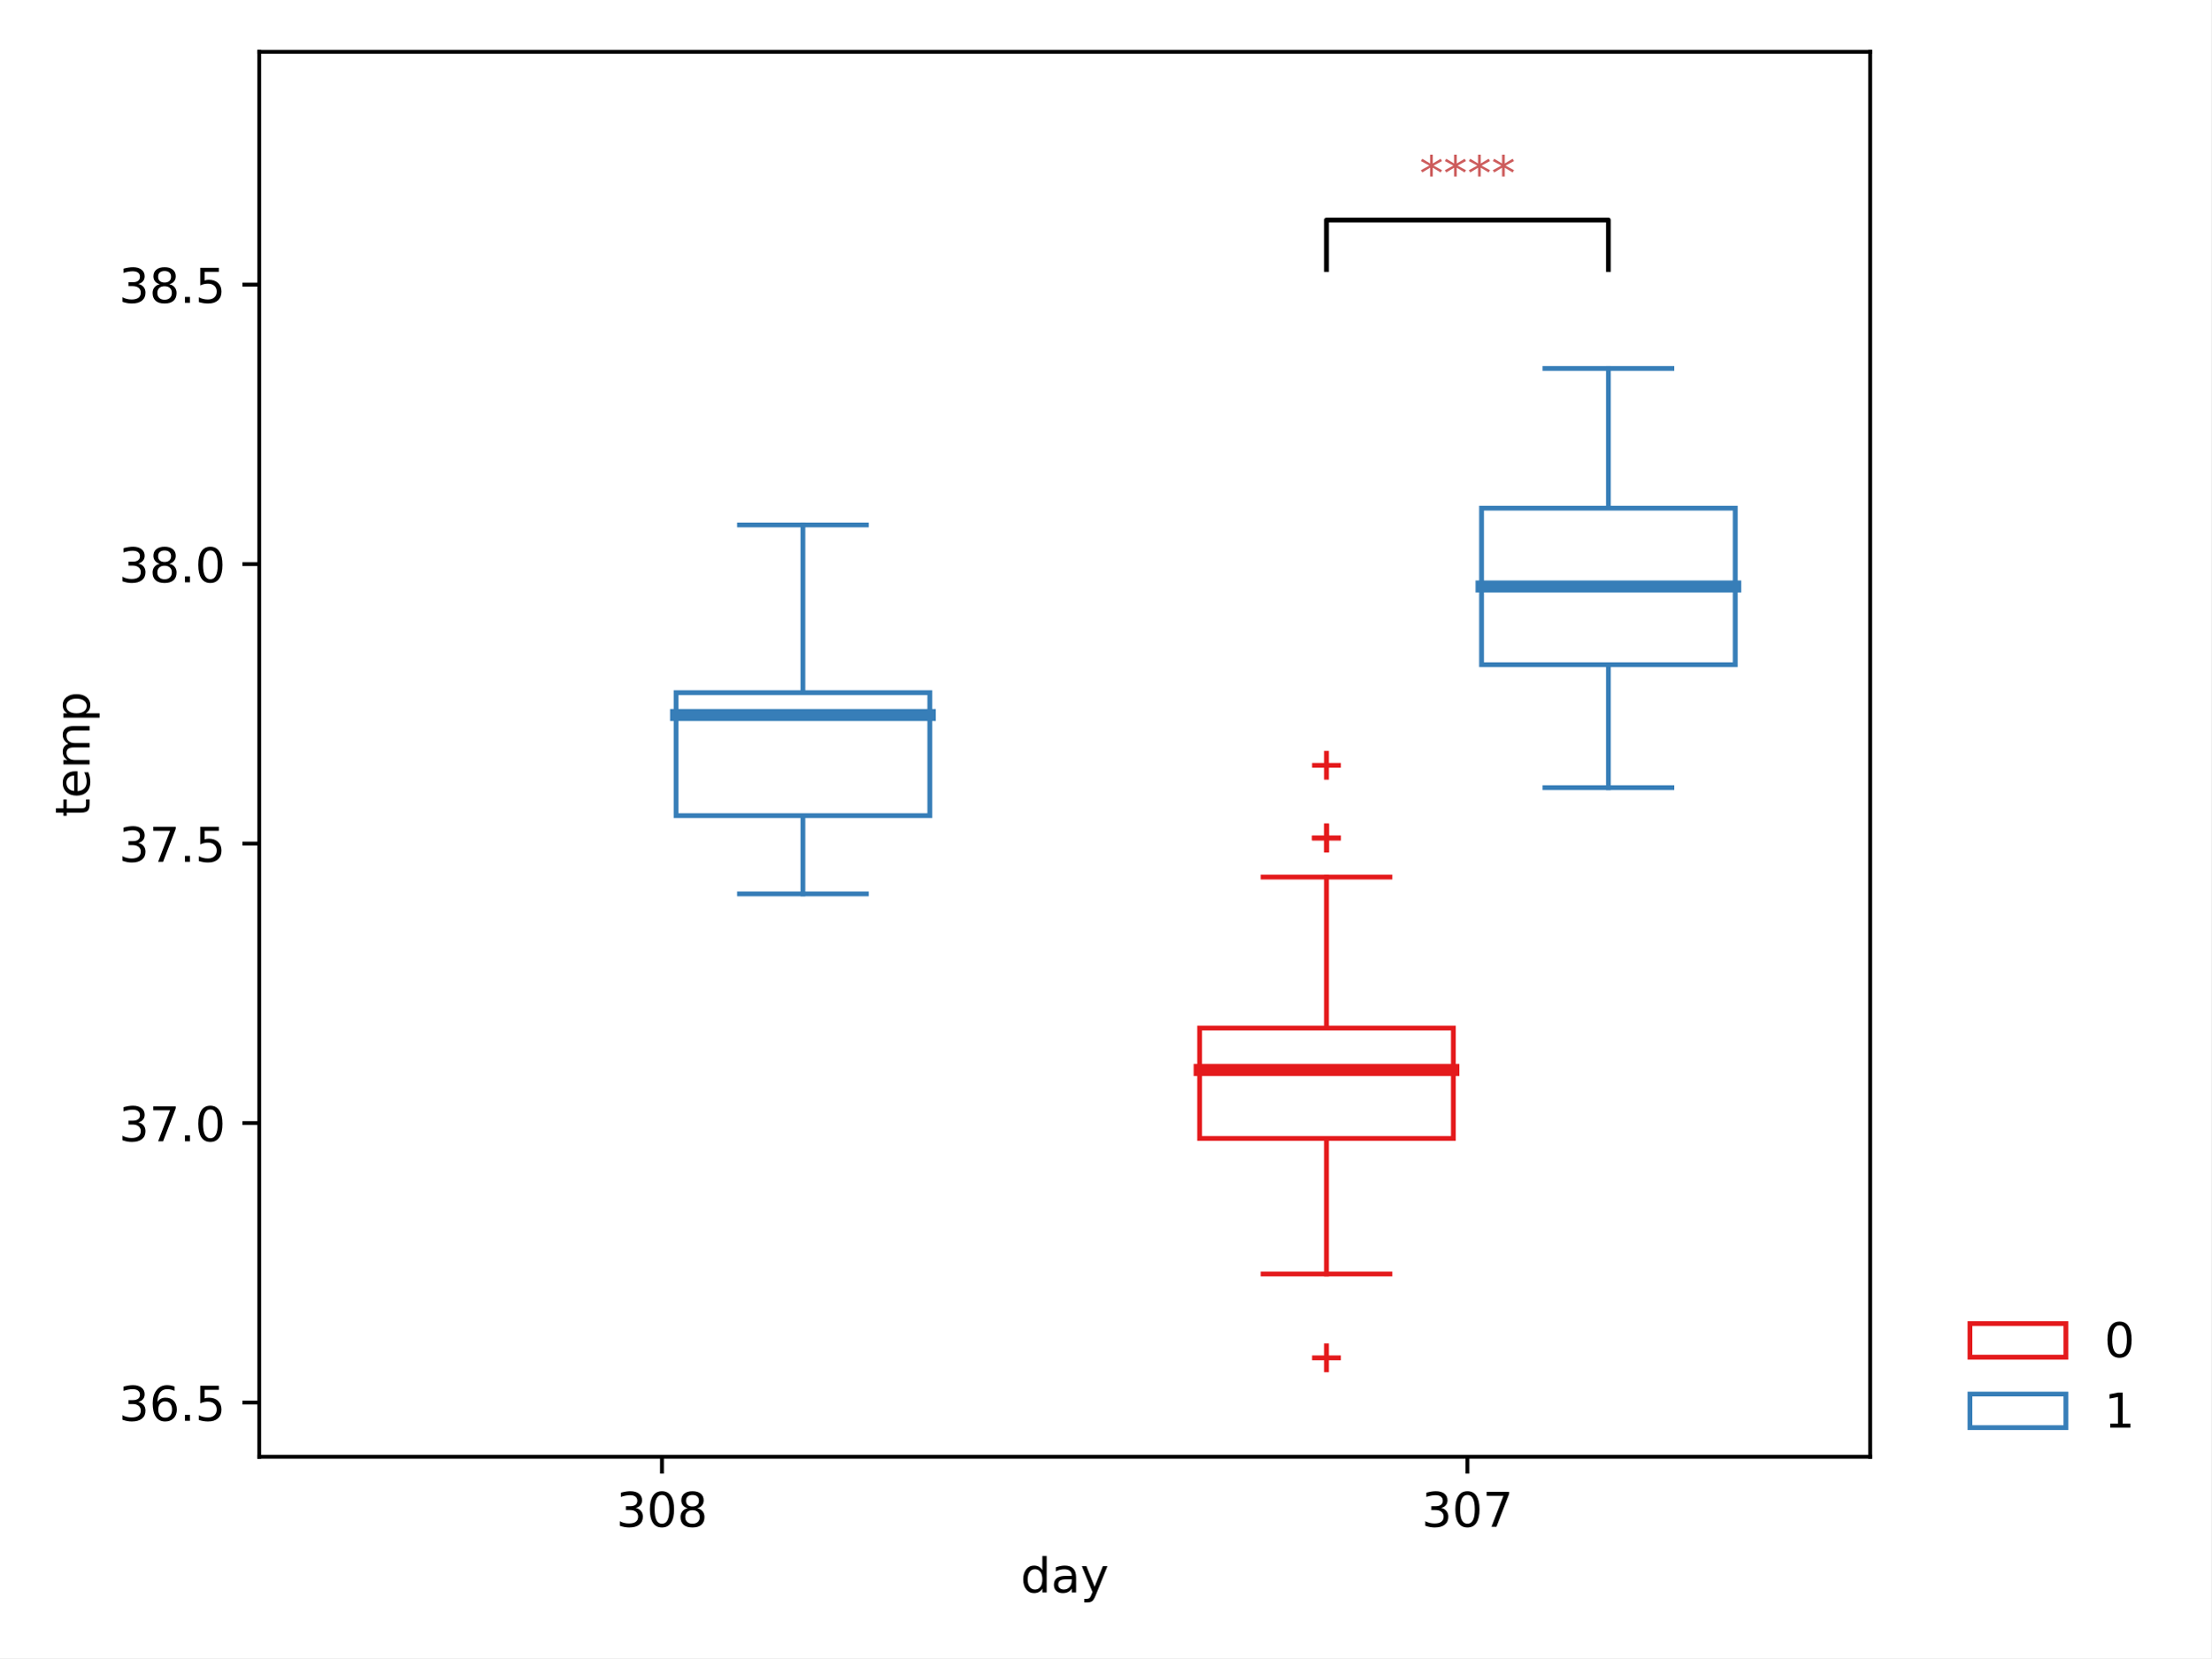
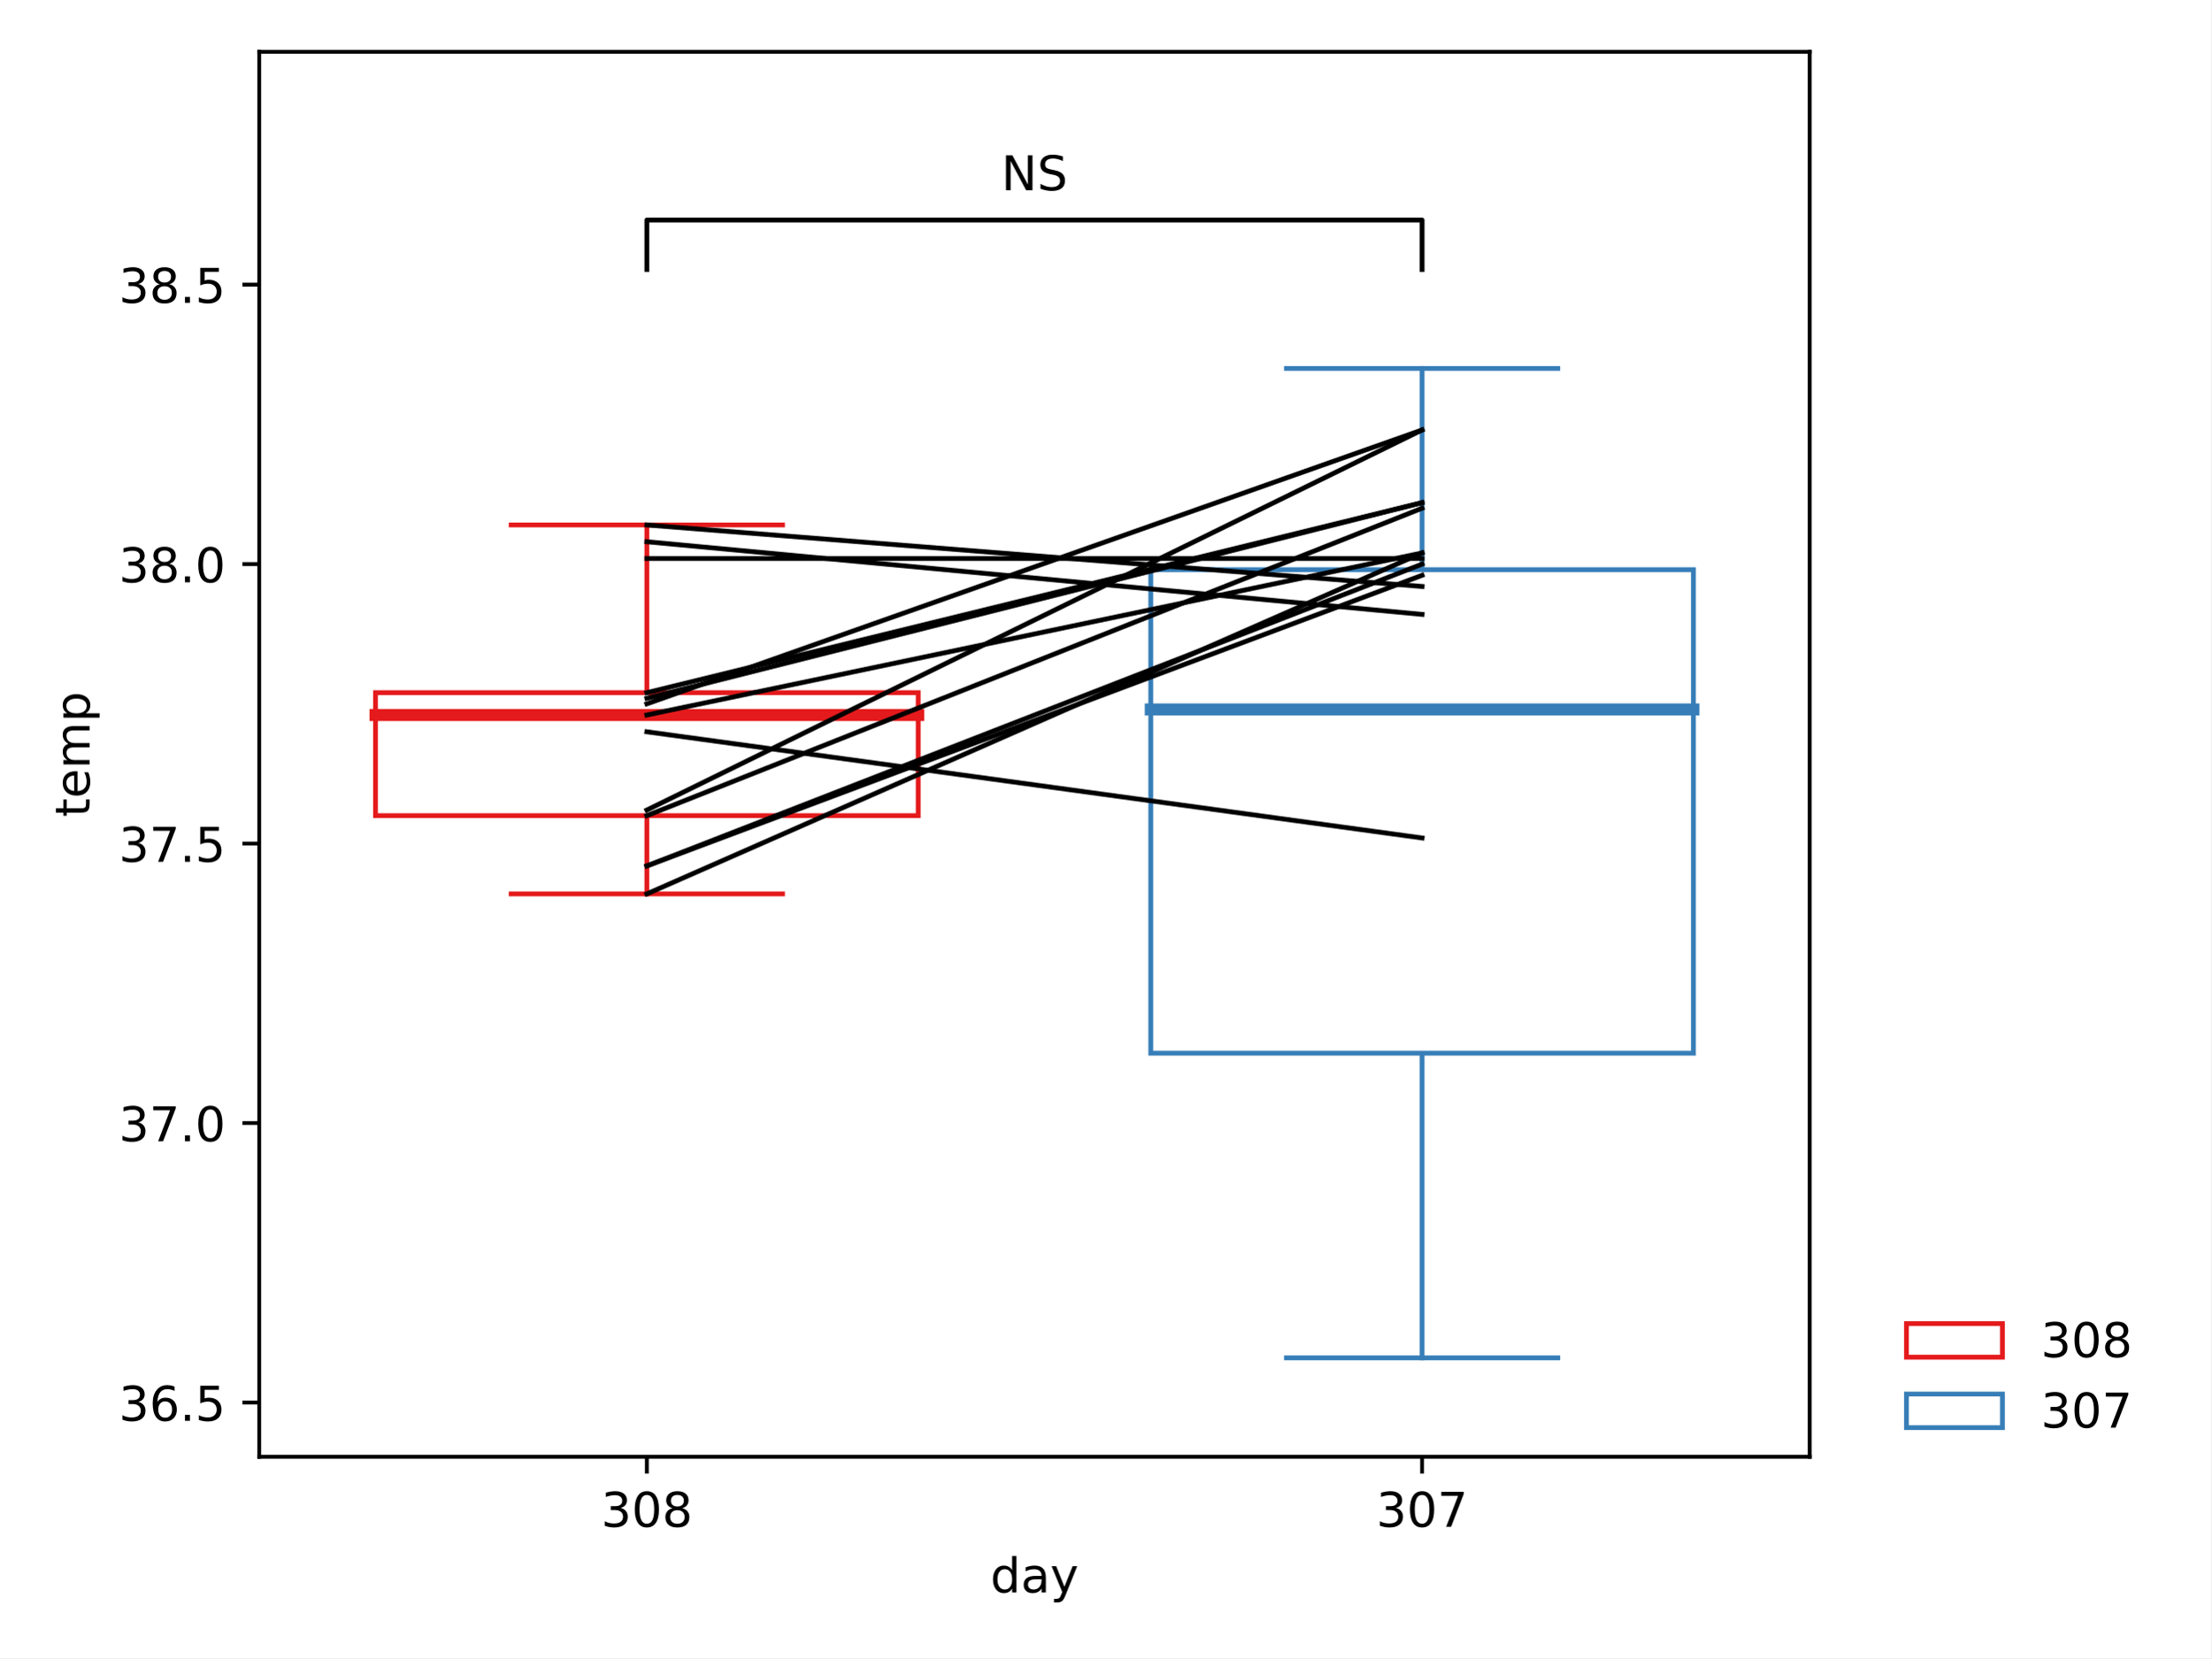
<svg xmlns="http://www.w3.org/2000/svg" xmlns:xlink="http://www.w3.org/1999/xlink" height="345.6pt" version="1.1" viewBox="0 0 460.8 345.6" width="460.8pt">
  <defs>
    <style type="text/css">
*{stroke-linecap:butt;stroke-linejoin:round;}
  </style>
  </defs>
  <g id="figure_1">
    <g id="patch_1">
      <path d="M 0 345.6  L 460.8 345.6  L 460.8 0  L 0 0  z " style="fill:#ffffff;" />
    </g>
    <g id="axes_1">
      <g id="patch_2">
-         <path d="M 54.02 303.64  L 389.754 303.64  L 389.754 10.8  L 54.02 10.8  z " style="fill:#ffffff;" />
+         <path d="M 54.02 303.64  L 377.154 303.64  L 377.154 10.8  L 54.02 10.8  z " style="fill:#ffffff;" />
      </g>
      <g id="matplotlib.axis_1">
        <g id="xtick_1">
          <g id="line2d_1">
            <defs>
-               <path d="M 0 0  L 0 3.5  " id="m54feda486e" style="stroke:#000000;stroke-width:0.8;" />
-             </defs>
-             <g>
-               <use style="stroke:#000000;stroke-width:0.8;" x="137.953" xlink:href="#m54feda486e" y="303.64" />
+               <path d="M 0 0  L 0 3.5  " id="mbdd93846c8" style="stroke:#000000;stroke-width:0.8;" />
+             </defs>
+             <g>
+               <use style="stroke:#000000;stroke-width:0.8;" x="134.804" xlink:href="#mbdd93846c8" y="303.64" />
            </g>
          </g>
          <g id="text_1">
            <defs>
              <path d="M 40.578 39.312  Q 47.656 37.797 51.625 33  Q 55.609 28.219 55.609 21.188  Q 55.609 10.406 48.188 4.484  Q 40.766 -1.422 27.094 -1.422  Q 22.516 -1.422 17.656 -0.516  Q 12.797 0.391 7.625 2.203  L 7.625 11.719  Q 11.719 9.328 16.594 8.109  Q 21.484 6.891 26.812 6.891  Q 36.078 6.891 40.938 10.547  Q 45.797 14.203 45.797 21.188  Q 45.797 27.641 41.281 31.266  Q 36.766 34.906 28.719 34.906  L 20.219 34.906  L 20.219 43.016  L 29.109 43.016  Q 36.375 43.016 40.234 45.922  Q 44.094 48.828 44.094 54.297  Q 44.094 59.906 40.109 62.906  Q 36.141 65.922 28.719 65.922  Q 24.656 65.922 20.016 65.031  Q 15.375 64.156 9.812 62.312  L 9.812 71.094  Q 15.438 72.656 20.344 73.438  Q 25.25 74.219 29.594 74.219  Q 40.828 74.219 47.359 69.109  Q 53.906 64.016 53.906 55.328  Q 53.906 49.266 50.438 45.094  Q 46.969 40.922 40.578 39.312  z " id="DejaVuSans-51" />
              <path d="M 31.781 66.406  Q 24.172 66.406 20.328 58.906  Q 16.5 51.422 16.5 36.375  Q 16.5 21.391 20.328 13.891  Q 24.172 6.391 31.781 6.391  Q 39.453 6.391 43.281 13.891  Q 47.125 21.391 47.125 36.375  Q 47.125 51.422 43.281 58.906  Q 39.453 66.406 31.781 66.406  z M 31.781 74.219  Q 44.047 74.219 50.516 64.516  Q 56.984 54.828 56.984 36.375  Q 56.984 17.969 50.516 8.266  Q 44.047 -1.422 31.781 -1.422  Q 19.531 -1.422 13.062 8.266  Q 6.594 17.969 6.594 36.375  Q 6.594 54.828 13.062 64.516  Q 19.531 74.219 31.781 74.219  z " id="DejaVuSans-48" />
              <path d="M 31.781 34.625  Q 24.75 34.625 20.719 30.859  Q 16.703 27.094 16.703 20.516  Q 16.703 13.922 20.719 10.156  Q 24.75 6.391 31.781 6.391  Q 38.812 6.391 42.859 10.172  Q 46.922 13.969 46.922 20.516  Q 46.922 27.094 42.891 30.859  Q 38.875 34.625 31.781 34.625  z M 21.922 38.812  Q 15.578 40.375 12.031 44.719  Q 8.5 49.078 8.5 55.328  Q 8.5 64.062 14.719 69.141  Q 20.953 74.219 31.781 74.219  Q 42.672 74.219 48.875 69.141  Q 55.078 64.062 55.078 55.328  Q 55.078 49.078 51.531 44.719  Q 48 40.375 41.703 38.812  Q 48.828 37.156 52.797 32.312  Q 56.781 27.484 56.781 20.516  Q 56.781 9.906 50.312 4.234  Q 43.844 -1.422 31.781 -1.422  Q 19.734 -1.422 13.25 4.234  Q 6.781 9.906 6.781 20.516  Q 6.781 27.484 10.781 32.312  Q 14.797 37.156 21.922 38.812  z M 18.312 54.391  Q 18.312 48.734 21.844 45.562  Q 25.391 42.391 31.781 42.391  Q 38.141 42.391 41.719 45.562  Q 45.312 48.734 45.312 54.391  Q 45.312 60.062 41.719 63.234  Q 38.141 66.406 31.781 66.406  Q 25.391 66.406 21.844 63.234  Q 18.312 60.062 18.312 54.391  z " id="DejaVuSans-56" />
            </defs>
-             <g transform="translate(128.4098 318.2384)scale(0.1 -0.1)">
+             <g transform="translate(125.2597 318.2384)scale(0.1 -0.1)">
              <use xlink:href="#DejaVuSans-51" />
              <use x="63.623" xlink:href="#DejaVuSans-48" />
              <use x="127.246" xlink:href="#DejaVuSans-56" />
            </g>
          </g>
        </g>
        <g id="xtick_2">
          <g id="line2d_2">
            <g>
-               <use style="stroke:#000000;stroke-width:0.8;" x="305.82" xlink:href="#m54feda486e" y="303.64" />
+               <use style="stroke:#000000;stroke-width:0.8;" x="296.37" xlink:href="#mbdd93846c8" y="303.64" />
            </g>
          </g>
          <g id="text_2">
            <defs>
              <path d="M 8.203 72.906  L 55.078 72.906  L 55.078 68.703  L 28.609 0  L 18.312 0  L 43.219 64.594  L 8.203 64.594  z " id="DejaVuSans-55" />
            </defs>
-             <g transform="translate(296.2767 318.2384)scale(0.1 -0.1)">
+             <g transform="translate(286.8268 318.2384)scale(0.1 -0.1)">
              <use xlink:href="#DejaVuSans-51" />
              <use x="63.623" xlink:href="#DejaVuSans-48" />
              <use x="127.246" xlink:href="#DejaVuSans-55" />
            </g>
          </g>
        </g>
        <g id="text_3">
          <defs>
            <path d="M 45.406 46.391  L 45.406 75.984  L 54.391 75.984  L 54.391 0  L 45.406 0  L 45.406 8.203  Q 42.578 3.328 38.25 0.953  Q 33.938 -1.422 27.875 -1.422  Q 17.969 -1.422 11.734 6.484  Q 5.516 14.406 5.516 27.297  Q 5.516 40.188 11.734 48.094  Q 17.969 56 27.875 56  Q 33.938 56 38.25 53.625  Q 42.578 51.266 45.406 46.391  z M 14.797 27.297  Q 14.797 17.391 18.875 11.75  Q 22.953 6.109 30.078 6.109  Q 37.203 6.109 41.297 11.75  Q 45.406 17.391 45.406 27.297  Q 45.406 37.203 41.297 42.844  Q 37.203 48.484 30.078 48.484  Q 22.953 48.484 18.875 42.844  Q 14.797 37.203 14.797 27.297  z " id="DejaVuSans-100" />
            <path d="M 34.281 27.484  Q 23.391 27.484 19.188 25  Q 14.984 22.516 14.984 16.5  Q 14.984 11.719 18.141 8.906  Q 21.297 6.109 26.703 6.109  Q 34.188 6.109 38.703 11.406  Q 43.219 16.703 43.219 25.484  L 43.219 27.484  z M 52.203 31.203  L 52.203 0  L 43.219 0  L 43.219 8.297  Q 40.141 3.328 35.547 0.953  Q 30.953 -1.422 24.312 -1.422  Q 15.922 -1.422 10.953 3.297  Q 6 8.016 6 15.922  Q 6 25.141 12.172 29.828  Q 18.359 34.516 30.609 34.516  L 43.219 34.516  L 43.219 35.406  Q 43.219 41.609 39.141 45  Q 35.062 48.391 27.688 48.391  Q 23 48.391 18.547 47.266  Q 14.109 46.141 10.016 43.891  L 10.016 52.203  Q 14.938 54.109 19.578 55.047  Q 24.219 56 28.609 56  Q 40.484 56 46.344 49.844  Q 52.203 43.703 52.203 31.203  z " id="DejaVuSans-97" />
            <path d="M 32.172 -5.078  Q 28.375 -14.844 24.75 -17.812  Q 21.141 -20.797 15.094 -20.797  L 7.906 -20.797  L 7.906 -13.281  L 13.188 -13.281  Q 16.891 -13.281 18.938 -11.516  Q 21 -9.766 23.484 -3.219  L 25.094 0.875  L 2.984 54.688  L 12.5 54.688  L 29.594 11.922  L 46.688 54.688  L 56.203 54.688  z " id="DejaVuSans-121" />
          </defs>
-           <g transform="translate(212.6893 331.9166)scale(0.1 -0.1)">
+           <g transform="translate(206.3893 331.9166)scale(0.1 -0.1)">
            <use xlink:href="#DejaVuSans-100" />
            <use x="63.477" xlink:href="#DejaVuSans-97" />
            <use x="124.756" xlink:href="#DejaVuSans-121" />
          </g>
        </g>
      </g>
      <g id="matplotlib.axis_2">
        <g id="ytick_1">
          <g id="line2d_3">
            <defs>
-               <path d="M 0 0  L -3.5 0  " id="m0242501316" style="stroke:#000000;stroke-width:0.8;" />
-             </defs>
-             <g>
-               <use style="stroke:#000000;stroke-width:0.8;" x="54.02" xlink:href="#m0242501316" y="292.338" />
+               <path d="M 0 0  L -3.5 0  " id="mcb99811fff" style="stroke:#000000;stroke-width:0.8;" />
+             </defs>
+             <g>
+               <use style="stroke:#000000;stroke-width:0.8;" x="54.02" xlink:href="#mcb99811fff" y="292.338" />
            </g>
          </g>
          <g id="text_4">
            <defs>
              <path d="M 33.016 40.375  Q 26.375 40.375 22.484 35.828  Q 18.609 31.297 18.609 23.391  Q 18.609 15.531 22.484 10.953  Q 26.375 6.391 33.016 6.391  Q 39.656 6.391 43.531 10.953  Q 47.406 15.531 47.406 23.391  Q 47.406 31.297 43.531 35.828  Q 39.656 40.375 33.016 40.375  z M 52.594 71.297  L 52.594 62.312  Q 48.875 64.062 45.094 64.984  Q 41.312 65.922 37.594 65.922  Q 27.828 65.922 22.672 59.328  Q 17.531 52.734 16.797 39.406  Q 19.672 43.656 24.016 45.922  Q 28.375 48.188 33.594 48.188  Q 44.578 48.188 50.953 41.516  Q 57.328 34.859 57.328 23.391  Q 57.328 12.156 50.688 5.359  Q 44.047 -1.422 33.016 -1.422  Q 20.359 -1.422 13.672 8.266  Q 6.984 17.969 6.984 36.375  Q 6.984 53.656 15.188 63.938  Q 23.391 74.219 37.203 74.219  Q 40.922 74.219 44.703 73.484  Q 48.484 72.75 52.594 71.297  z " id="DejaVuSans-54" />
              <path d="M 10.688 12.406  L 21 12.406  L 21 0  L 10.688 0  z " id="DejaVuSans-46" />
              <path d="M 10.797 72.906  L 49.516 72.906  L 49.516 64.594  L 19.828 64.594  L 19.828 46.734  Q 21.969 47.469 24.109 47.828  Q 26.266 48.188 28.422 48.188  Q 40.625 48.188 47.75 41.5  Q 54.891 34.812 54.891 23.391  Q 54.891 11.625 47.562 5.094  Q 40.234 -1.422 26.906 -1.422  Q 22.312 -1.422 17.547 -0.641  Q 12.797 0.141 7.719 1.703  L 7.719 11.625  Q 12.109 9.234 16.797 8.062  Q 21.484 6.891 26.703 6.891  Q 35.156 6.891 40.078 11.328  Q 45.016 15.766 45.016 23.391  Q 45.016 31 40.078 35.438  Q 35.156 39.891 26.703 39.891  Q 22.75 39.891 18.812 39.016  Q 14.891 38.141 10.797 36.281  z " id="DejaVuSans-53" />
            </defs>
            <g transform="translate(24.75437 296.1376)scale(0.1 -0.1)">
              <use xlink:href="#DejaVuSans-51" />
              <use x="63.623" xlink:href="#DejaVuSans-54" />
              <use x="127.246" xlink:href="#DejaVuSans-46" />
              <use x="159.033" xlink:href="#DejaVuSans-53" />
            </g>
          </g>
        </g>
        <g id="ytick_2">
          <g id="line2d_4">
            <g>
-               <use style="stroke:#000000;stroke-width:0.8;" x="54.02" xlink:href="#m0242501316" y="234.083" />
+               <use style="stroke:#000000;stroke-width:0.8;" x="54.02" xlink:href="#mcb99811fff" y="234.083" />
            </g>
          </g>
          <g id="text_5">
            <g transform="translate(24.75437 237.8819)scale(0.1 -0.1)">
              <use xlink:href="#DejaVuSans-51" />
              <use x="63.623" xlink:href="#DejaVuSans-55" />
              <use x="127.246" xlink:href="#DejaVuSans-46" />
              <use x="159.033" xlink:href="#DejaVuSans-48" />
            </g>
          </g>
        </g>
        <g id="ytick_3">
          <g id="line2d_5">
            <g>
-               <use style="stroke:#000000;stroke-width:0.8;" x="54.02" xlink:href="#m0242501316" y="175.827" />
+               <use style="stroke:#000000;stroke-width:0.8;" x="54.02" xlink:href="#mcb99811fff" y="175.827" />
            </g>
          </g>
          <g id="text_6">
            <g transform="translate(24.75437 179.6261)scale(0.1 -0.1)">
              <use xlink:href="#DejaVuSans-51" />
              <use x="63.623" xlink:href="#DejaVuSans-55" />
              <use x="127.246" xlink:href="#DejaVuSans-46" />
              <use x="159.033" xlink:href="#DejaVuSans-53" />
            </g>
          </g>
        </g>
        <g id="ytick_4">
          <g id="line2d_6">
            <g>
-               <use style="stroke:#000000;stroke-width:0.8;" x="54.02" xlink:href="#m0242501316" y="117.571" />
+               <use style="stroke:#000000;stroke-width:0.8;" x="54.02" xlink:href="#mcb99811fff" y="117.571" />
            </g>
          </g>
          <g id="text_7">
            <g transform="translate(24.75437 121.3704)scale(0.1 -0.1)">
              <use xlink:href="#DejaVuSans-51" />
              <use x="63.623" xlink:href="#DejaVuSans-56" />
              <use x="127.246" xlink:href="#DejaVuSans-46" />
              <use x="159.033" xlink:href="#DejaVuSans-48" />
            </g>
          </g>
        </g>
        <g id="ytick_5">
          <g id="line2d_7">
            <g>
-               <use style="stroke:#000000;stroke-width:0.8;" x="54.02" xlink:href="#m0242501316" y="59.315" />
+               <use style="stroke:#000000;stroke-width:0.8;" x="54.02" xlink:href="#mcb99811fff" y="59.315" />
            </g>
          </g>
          <g id="text_8">
            <g transform="translate(24.75437 63.11461)scale(0.1 -0.1)">
              <use xlink:href="#DejaVuSans-51" />
              <use x="63.623" xlink:href="#DejaVuSans-56" />
              <use x="127.246" xlink:href="#DejaVuSans-46" />
              <use x="159.033" xlink:href="#DejaVuSans-53" />
            </g>
          </g>
        </g>
        <g id="text_9">
          <defs>
            <path d="M 18.312 70.219  L 18.312 54.688  L 36.812 54.688  L 36.812 47.703  L 18.312 47.703  L 18.312 18.016  Q 18.312 11.328 20.141 9.422  Q 21.969 7.516 27.594 7.516  L 36.812 7.516  L 36.812 0  L 27.594 0  Q 17.188 0 13.234 3.875  Q 9.281 7.766 9.281 18.016  L 9.281 47.703  L 2.688 47.703  L 2.688 54.688  L 9.281 54.688  L 9.281 70.219  z " id="DejaVuSans-116" />
            <path d="M 56.203 29.594  L 56.203 25.203  L 14.891 25.203  Q 15.484 15.922 20.484 11.062  Q 25.484 6.203 34.422 6.203  Q 39.594 6.203 44.453 7.469  Q 49.312 8.734 54.109 11.281  L 54.109 2.781  Q 49.266 0.734 44.188 -0.344  Q 39.109 -1.422 33.891 -1.422  Q 20.797 -1.422 13.156 6.188  Q 5.516 13.812 5.516 26.812  Q 5.516 40.234 12.766 48.109  Q 20.016 56 32.328 56  Q 43.359 56 49.781 48.891  Q 56.203 41.797 56.203 29.594  z M 47.219 32.234  Q 47.125 39.594 43.094 43.984  Q 39.062 48.391 32.422 48.391  Q 24.906 48.391 20.391 44.141  Q 15.875 39.891 15.188 32.172  z " id="DejaVuSans-101" />
            <path d="M 52 44.188  Q 55.375 50.25 60.062 53.125  Q 64.75 56 71.094 56  Q 79.641 56 84.281 50.016  Q 88.922 44.047 88.922 33.016  L 88.922 0  L 79.891 0  L 79.891 32.719  Q 79.891 40.578 77.094 44.375  Q 74.312 48.188 68.609 48.188  Q 61.625 48.188 57.562 43.547  Q 53.516 38.922 53.516 30.906  L 53.516 0  L 44.484 0  L 44.484 32.719  Q 44.484 40.625 41.703 44.406  Q 38.922 48.188 33.109 48.188  Q 26.219 48.188 22.156 43.531  Q 18.109 38.875 18.109 30.906  L 18.109 0  L 9.078 0  L 9.078 54.688  L 18.109 54.688  L 18.109 46.188  Q 21.188 51.219 25.484 53.609  Q 29.781 56 35.688 56  Q 41.656 56 45.828 52.969  Q 50 49.953 52 44.188  z " id="DejaVuSans-109" />
            <path d="M 18.109 8.203  L 18.109 -20.797  L 9.078 -20.797  L 9.078 54.688  L 18.109 54.688  L 18.109 46.391  Q 20.953 51.266 25.266 53.625  Q 29.594 56 35.594 56  Q 45.562 56 51.781 48.094  Q 58.016 40.188 58.016 27.297  Q 58.016 14.406 51.781 6.484  Q 45.562 -1.422 35.594 -1.422  Q 29.594 -1.422 25.266 0.953  Q 20.953 3.328 18.109 8.203  z M 48.688 27.297  Q 48.688 37.203 44.609 42.844  Q 40.531 48.484 33.406 48.484  Q 26.266 48.484 22.188 42.844  Q 18.109 37.203 18.109 27.297  Q 18.109 17.391 22.188 11.75  Q 26.266 6.109 33.406 6.109  Q 40.531 6.109 44.609 11.75  Q 48.688 17.391 48.688 27.297  z " id="DejaVuSans-112" />
          </defs>
          <g transform="translate(18.67469 170.3013)rotate(-90)scale(0.1 -0.1)">
            <use xlink:href="#DejaVuSans-116" />
            <use x="39.209" xlink:href="#DejaVuSans-101" />
            <use x="100.732" xlink:href="#DejaVuSans-109" />
            <use x="198.145" xlink:href="#DejaVuSans-112" />
          </g>
        </g>
      </g>
      <g id="line2d_8">
-         <path clip-path="url(#p88d6fb714c)" d="M 167.33 170.001  L 167.33 186.313  " style="fill:none;stroke:#377eb8;stroke-linecap:square;" />
+         <path clip-path="url(#p384221edda)" d="M 134.804 170.001  L 134.804 186.313  " style="fill:none;stroke:#e41a1c;stroke-linecap:square;" />
      </g>
      <g id="line2d_9">
-         <path clip-path="url(#p88d6fb714c)" d="M 167.33 144.369  L 167.33 109.415  " style="fill:none;stroke:#377eb8;stroke-linecap:square;" />
+         <path clip-path="url(#p384221edda)" d="M 134.804 144.369  L 134.804 109.415  " style="fill:none;stroke:#e41a1c;stroke-linecap:square;" />
      </g>
      <g id="line2d_10">
-         <path clip-path="url(#p88d6fb714c)" d="M 154.111 186.313  L 180.55 186.313  " style="fill:none;stroke:#377eb8;stroke-linecap:square;" />
+         <path clip-path="url(#p384221edda)" d="M 106.529 186.313  L 163.078 186.313  " style="fill:none;stroke:#e41a1c;stroke-linecap:square;" />
      </g>
      <g id="line2d_11">
-         <path clip-path="url(#p88d6fb714c)" d="M 154.111 109.415  L 180.55 109.415  " style="fill:none;stroke:#377eb8;stroke-linecap:square;" />
+         <path clip-path="url(#p384221edda)" d="M 106.529 109.415  L 163.078 109.415  " style="fill:none;stroke:#e41a1c;stroke-linecap:square;" />
      </g>
      <g id="line2d_12" />
      <g id="line2d_13">
-         <path clip-path="url(#p88d6fb714c)" d="M 276.444 237.287  L 276.444 265.541  " style="fill:none;stroke:#e41a1c;stroke-linecap:square;" />
+         <path clip-path="url(#p384221edda)" d="M 296.37 219.519  L 296.37 283.017  " style="fill:none;stroke:#377eb8;stroke-linecap:square;" />
      </g>
      <g id="line2d_14">
-         <path clip-path="url(#p88d6fb714c)" d="M 276.444 214.276  L 276.444 182.818  " style="fill:none;stroke:#e41a1c;stroke-linecap:square;" />
+         <path clip-path="url(#p384221edda)" d="M 296.37 118.736  L 296.37 76.792  " style="fill:none;stroke:#377eb8;stroke-linecap:square;" />
      </g>
      <g id="line2d_15">
-         <path clip-path="url(#p88d6fb714c)" d="M 263.224 265.541  L 289.663 265.541  " style="fill:none;stroke:#e41a1c;stroke-linecap:square;" />
+         <path clip-path="url(#p384221edda)" d="M 268.096 283.017  L 324.645 283.017  " style="fill:none;stroke:#377eb8;stroke-linecap:square;" />
      </g>
      <g id="line2d_16">
-         <path clip-path="url(#p88d6fb714c)" d="M 263.224 182.818  L 289.663 182.818  " style="fill:none;stroke:#e41a1c;stroke-linecap:square;" />
-       </g>
-       <g id="line2d_17">
-         <defs>
-           <path d="M -3 0  L 3 0  M 0 3  L 0 -3  " id="m908525d6e0" style="stroke:#e41a1c;" />
-         </defs>
-         <g clip-path="url(#p88d6fb714c)">
-           <use style="fill-opacity:0;stroke:#e41a1c;" x="276.444" xlink:href="#m908525d6e0" y="283.017" />
-           <use style="fill-opacity:0;stroke:#e41a1c;" x="276.444" xlink:href="#m908525d6e0" y="174.662" />
-           <use style="fill-opacity:0;stroke:#e41a1c;" x="276.444" xlink:href="#m908525d6e0" y="159.515" />
-           <use style="fill-opacity:0;stroke:#e41a1c;" x="276.444" xlink:href="#m908525d6e0" y="174.662" />
-         </g>
-       </g>
+         <path clip-path="url(#p384221edda)" d="M 268.096 76.792  L 324.645 76.792  " style="fill:none;stroke:#377eb8;stroke-linecap:square;" />
+       </g>
+       <g id="line2d_17" />
      <g id="line2d_18">
-         <path clip-path="url(#p88d6fb714c)" d="M 335.197 138.543  L 335.197 164.176  " style="fill:none;stroke:#377eb8;stroke-linecap:square;" />
+         <path clip-path="url(#p384221edda)" d="M 134.804 56.17  L 134.804 45.858  L 296.37 45.858  L 296.37 56.17  " style="fill:none;stroke:#000000;stroke-linecap:square;" />
+       </g>
+       <g id="patch_3">
+         <path clip-path="url(#p384221edda)" d="M 78.255 170.001  L 191.352 170.001  L 191.352 144.369  L 78.255 144.369  L 78.255 170.001  z " style="fill:#ffffff;stroke:#e41a1c;stroke-linejoin:miter;" />
+       </g>
+       <g id="patch_4">
+         <path clip-path="url(#p384221edda)" d="M 239.822 219.519  L 352.919 219.519  L 352.919 118.736  L 239.822 118.736  L 239.822 219.519  z " style="fill:#ffffff;stroke:#377eb8;stroke-linejoin:miter;" />
      </g>
      <g id="line2d_19">
-         <path clip-path="url(#p88d6fb714c)" d="M 335.197 105.92  L 335.197 76.792  " style="fill:none;stroke:#377eb8;stroke-linecap:square;" />
+         <path clip-path="url(#p384221edda)" d="M 78.255 149.029  L 191.352 149.029  " style="fill:none;stroke:#e41a1c;stroke-linecap:square;stroke-width:2.5;" />
      </g>
      <g id="line2d_20">
-         <path clip-path="url(#p88d6fb714c)" d="M 321.978 164.176  L 348.417 164.176  " style="fill:none;stroke:#377eb8;stroke-linecap:square;" />
+         <path clip-path="url(#p384221edda)" d="M 239.822 147.864  L 352.919 147.864  " style="fill:none;stroke:#377eb8;stroke-linecap:square;stroke-width:2.5;" />
+       </g>
+       <g id="patch_5">
+         <path d="M 54.02 303.64  L 54.02 10.8  " style="fill:none;stroke:#000000;stroke-linecap:square;stroke-linejoin:miter;stroke-width:0.8;" />
+       </g>
+       <g id="patch_6">
+         <path d="M 377.154 303.64  L 377.154 10.8  " style="fill:none;stroke:#000000;stroke-linecap:square;stroke-linejoin:miter;stroke-width:0.8;" />
+       </g>
+       <g id="patch_7">
+         <path d="M 54.02 303.64  L 377.154 303.64  " style="fill:none;stroke:#000000;stroke-linecap:square;stroke-linejoin:miter;stroke-width:0.8;" />
+       </g>
+       <g id="patch_8">
+         <path d="M 54.02 10.8  L 377.154 10.8  " style="fill:none;stroke:#000000;stroke-linecap:square;stroke-linejoin:miter;stroke-width:0.8;" />
      </g>
      <g id="line2d_21">
-         <path clip-path="url(#p88d6fb714c)" d="M 321.978 76.792  L 348.417 76.792  " style="fill:none;stroke:#377eb8;stroke-linecap:square;" />
-       </g>
-       <g id="line2d_22" />
+         <path clip-path="url(#p384221edda)" d="M 134.804 152.525  L 296.37 174.662  " style="fill:none;stroke:#000000;stroke-linecap:square;" />
+       </g>
+       <g id="line2d_22">
+         <path clip-path="url(#p384221edda)" d="M 134.804 180.487  L 296.37 119.901  " style="fill:none;stroke:#000000;stroke-linecap:square;" />
+       </g>
      <g id="line2d_23">
-         <path clip-path="url(#p88d6fb714c)" d="M 276.444 56.17  L 276.444 45.858  L 335.197 45.858  L 335.197 56.17  " style="fill:none;stroke:#000000;stroke-linecap:square;" />
-       </g>
-       <g id="patch_3">
-         <path clip-path="url(#p88d6fb714c)" d="M 140.891 170.001  L 193.769 170.001  L 193.769 144.369  L 140.891 144.369  L 140.891 170.001  z " style="fill:#ffffff;stroke:#377eb8;stroke-linejoin:miter;" />
-       </g>
-       <g id="patch_4">
-         <path clip-path="url(#p88d6fb714c)" d="M 250.005 237.287  L 302.883 237.287  L 302.883 214.276  L 250.005 214.276  L 250.005 237.287  z " style="fill:#ffffff;stroke:#e41a1c;stroke-linejoin:miter;" />
-       </g>
-       <g id="patch_5">
-         <path clip-path="url(#p88d6fb714c)" d="M 308.758 138.543  L 361.636 138.543  L 361.636 105.92  L 308.758 105.92  L 308.758 138.543  z " style="fill:#ffffff;stroke:#377eb8;stroke-linejoin:miter;" />
+         <path clip-path="url(#p384221edda)" d="M 134.804 186.313  L 296.37 115.241  " style="fill:none;stroke:#000000;stroke-linecap:square;" />
      </g>
      <g id="line2d_24">
-         <path clip-path="url(#p88d6fb714c)" d="M 140.891 149.029  L 193.769 149.029  " style="fill:none;stroke:#377eb8;stroke-linecap:square;stroke-width:2.5;" />
+         <path clip-path="url(#p384221edda)" d="M 134.804 180.487  L 296.37 117.571  " style="fill:none;stroke:#000000;stroke-linecap:square;" />
      </g>
      <g id="line2d_25">
-         <path clip-path="url(#p88d6fb714c)" d="M 250.005 223.014  L 302.883 223.014  " style="fill:none;stroke:#e41a1c;stroke-linecap:square;stroke-width:2.5;" />
+         <path clip-path="url(#p384221edda)" d="M 134.804 168.836  L 296.37 89.608  " style="fill:none;stroke:#000000;stroke-linecap:square;" />
      </g>
      <g id="line2d_26">
-         <path clip-path="url(#p88d6fb714c)" d="M 308.758 122.232  L 361.636 122.232  " style="fill:none;stroke:#377eb8;stroke-linecap:square;stroke-width:2.5;" />
-       </g>
-       <g id="patch_6">
-         <path d="M 54.02 303.64  L 54.02 10.8  " style="fill:none;stroke:#000000;stroke-linecap:square;stroke-linejoin:miter;stroke-width:0.8;" />
-       </g>
-       <g id="patch_7">
-         <path d="M 389.754 303.64  L 389.754 10.8  " style="fill:none;stroke:#000000;stroke-linecap:square;stroke-linejoin:miter;stroke-width:0.8;" />
-       </g>
-       <g id="patch_8">
-         <path d="M 54.02 303.64  L 389.754 303.64  " style="fill:none;stroke:#000000;stroke-linecap:square;stroke-linejoin:miter;stroke-width:0.8;" />
-       </g>
-       <g id="patch_9">
-         <path d="M 54.02 10.8  L 389.754 10.8  " style="fill:none;stroke:#000000;stroke-linecap:square;stroke-linejoin:miter;stroke-width:0.8;" />
+         <path clip-path="url(#p384221edda)" d="M 134.804 170.001  L 296.37 105.92  " style="fill:none;stroke:#000000;stroke-linecap:square;" />
+       </g>
+       <g id="line2d_27">
+         <path clip-path="url(#p384221edda)" d="M 134.804 146.699  L 296.37 89.608  " style="fill:none;stroke:#000000;stroke-linecap:square;" />
+       </g>
+       <g id="line2d_28">
+         <path clip-path="url(#p384221edda)" d="M 134.804 145.534  L 296.37 104.755  " style="fill:none;stroke:#000000;stroke-linecap:square;" />
+       </g>
+       <g id="line2d_29">
+         <path clip-path="url(#p384221edda)" d="M 134.804 149.029  L 296.37 115.241  " style="fill:none;stroke:#000000;stroke-linecap:square;" />
+       </g>
+       <g id="line2d_30">
+         <path clip-path="url(#p384221edda)" d="M 134.804 144.369  L 296.37 104.755  " style="fill:none;stroke:#000000;stroke-linecap:square;" />
+       </g>
+       <g id="line2d_31">
+         <path clip-path="url(#p384221edda)" d="M 134.804 116.406  L 296.37 116.406  " style="fill:none;stroke:#000000;stroke-linecap:square;" />
+       </g>
+       <g id="line2d_32">
+         <path clip-path="url(#p384221edda)" d="M 134.804 112.911  L 296.37 128.057  " style="fill:none;stroke:#000000;stroke-linecap:square;" />
+       </g>
+       <g id="line2d_33">
+         <path clip-path="url(#p384221edda)" d="M 134.804 109.415  L 296.37 122.232  " style="fill:none;stroke:#000000;stroke-linecap:square;" />
      </g>
      <g id="text_10">
        <defs>
-           <path d="M 47.016 60.891  L 29.5 51.422  L 47.016 41.891  L 44.188 37.109  L 27.781 47.016  L 27.781 28.609  L 22.219 28.609  L 22.219 47.016  L 5.812 37.109  L 2.984 41.891  L 20.516 51.422  L 2.984 60.891  L 5.812 65.719  L 22.219 55.812  L 22.219 74.219  L 27.781 74.219  L 27.781 55.812  L 44.188 65.719  z " id="DejaVuSans-42" />
+           <path d="M 9.812 72.906  L 23.094 72.906  L 55.422 11.922  L 55.422 72.906  L 64.984 72.906  L 64.984 0  L 51.703 0  L 19.391 60.984  L 19.391 0  L 9.812 0  z " id="DejaVuSans-78" />
+           <path d="M 53.516 70.516  L 53.516 60.891  Q 47.906 63.578 42.922 64.891  Q 37.938 66.219 33.297 66.219  Q 25.25 66.219 20.875 63.094  Q 16.5 59.969 16.5 54.203  Q 16.5 49.359 19.406 46.891  Q 22.312 44.438 30.422 42.922  L 36.375 41.703  Q 47.406 39.594 52.656 34.297  Q 57.906 29 57.906 20.125  Q 57.906 9.516 50.797 4.047  Q 43.703 -1.422 29.984 -1.422  Q 24.812 -1.422 18.969 -0.25  Q 13.141 0.922 6.891 3.219  L 6.891 13.375  Q 12.891 10.016 18.656 8.297  Q 24.422 6.594 29.984 6.594  Q 38.422 6.594 43.016 9.906  Q 47.609 13.234 47.609 19.391  Q 47.609 24.75 44.312 27.781  Q 41.016 30.812 33.5 32.328  L 27.484 33.5  Q 16.453 35.688 11.516 40.375  Q 6.594 45.062 6.594 53.422  Q 6.594 63.094 13.406 68.656  Q 20.219 74.219 32.172 74.219  Q 37.312 74.219 42.625 73.281  Q 47.953 72.359 53.516 70.516  z " id="DejaVuSans-83" />
        </defs>
-         <g style="fill:#cd5c5c;" transform="translate(295.8205 39.65411)scale(0.1 -0.1)">
-           <use xlink:href="#DejaVuSans-42" />
-           <use x="50" xlink:href="#DejaVuSans-42" />
-           <use x="100" xlink:href="#DejaVuSans-42" />
-           <use x="150" xlink:href="#DejaVuSans-42" />
+         <g transform="translate(208.6722 39.65411)scale(0.1 -0.1)">
+           <use xlink:href="#DejaVuSans-78" />
+           <use x="74.805" xlink:href="#DejaVuSans-83" />
        </g>
      </g>
      <g id="legend_1">
+         <g id="patch_9">
+           <path d="M 397.311 282.882  L 417.311 282.882  L 417.311 275.882  L 397.311 275.882  z " style="fill:#ffffff;stroke:#e41a1c;stroke-linejoin:miter;" />
+         </g>
+         <g id="text_11">
+           <g transform="translate(425.3107 282.8822)scale(0.1 -0.1)">
+             <use xlink:href="#DejaVuSans-51" />
+             <use x="63.623" xlink:href="#DejaVuSans-48" />
+             <use x="127.246" xlink:href="#DejaVuSans-56" />
+           </g>
+         </g>
        <g id="patch_10">
-           <path d="M 410.541 282.882  L 430.541 282.882  L 430.541 275.882  L 410.541 275.882  z " style="fill:#ffffff;stroke:#e41a1c;stroke-linejoin:miter;" />
-         </g>
-         <g id="text_11">
-           <g transform="translate(438.5407 282.8822)scale(0.1 -0.1)">
-             <use xlink:href="#DejaVuSans-48" />
-           </g>
-         </g>
-         <g id="patch_11">
-           <path d="M 410.541 297.56  L 430.541 297.56  L 430.541 290.56  L 410.541 290.56  z " style="fill:#ffffff;stroke:#377eb8;stroke-linejoin:miter;" />
+           <path d="M 397.311 297.56  L 417.311 297.56  L 417.311 290.56  L 397.311 290.56  z " style="fill:#ffffff;stroke:#377eb8;stroke-linejoin:miter;" />
        </g>
        <g id="text_12">
-           <defs>
-             <path d="M 12.406 8.297  L 28.516 8.297  L 28.516 63.922  L 10.984 60.406  L 10.984 69.391  L 28.422 72.906  L 38.281 72.906  L 38.281 8.297  L 54.391 8.297  L 54.391 0  L 12.406 0  z " id="DejaVuSans-49" />
-           </defs>
-           <g transform="translate(438.5407 297.5603)scale(0.1 -0.1)">
-             <use xlink:href="#DejaVuSans-49" />
+           <g transform="translate(425.3107 297.5603)scale(0.1 -0.1)">
+             <use xlink:href="#DejaVuSans-51" />
+             <use x="63.623" xlink:href="#DejaVuSans-48" />
+             <use x="127.246" xlink:href="#DejaVuSans-55" />
          </g>
        </g>
      </g>
    </g>
  </g>
  <defs>
-     <clipPath id="p88d6fb714c">
-       <rect height="292.84" width="335.734" x="54.02" y="10.8" />
+     <clipPath id="p384221edda">
+       <rect height="292.84" width="323.134" x="54.02" y="10.8" />
    </clipPath>
  </defs>
</svg>
